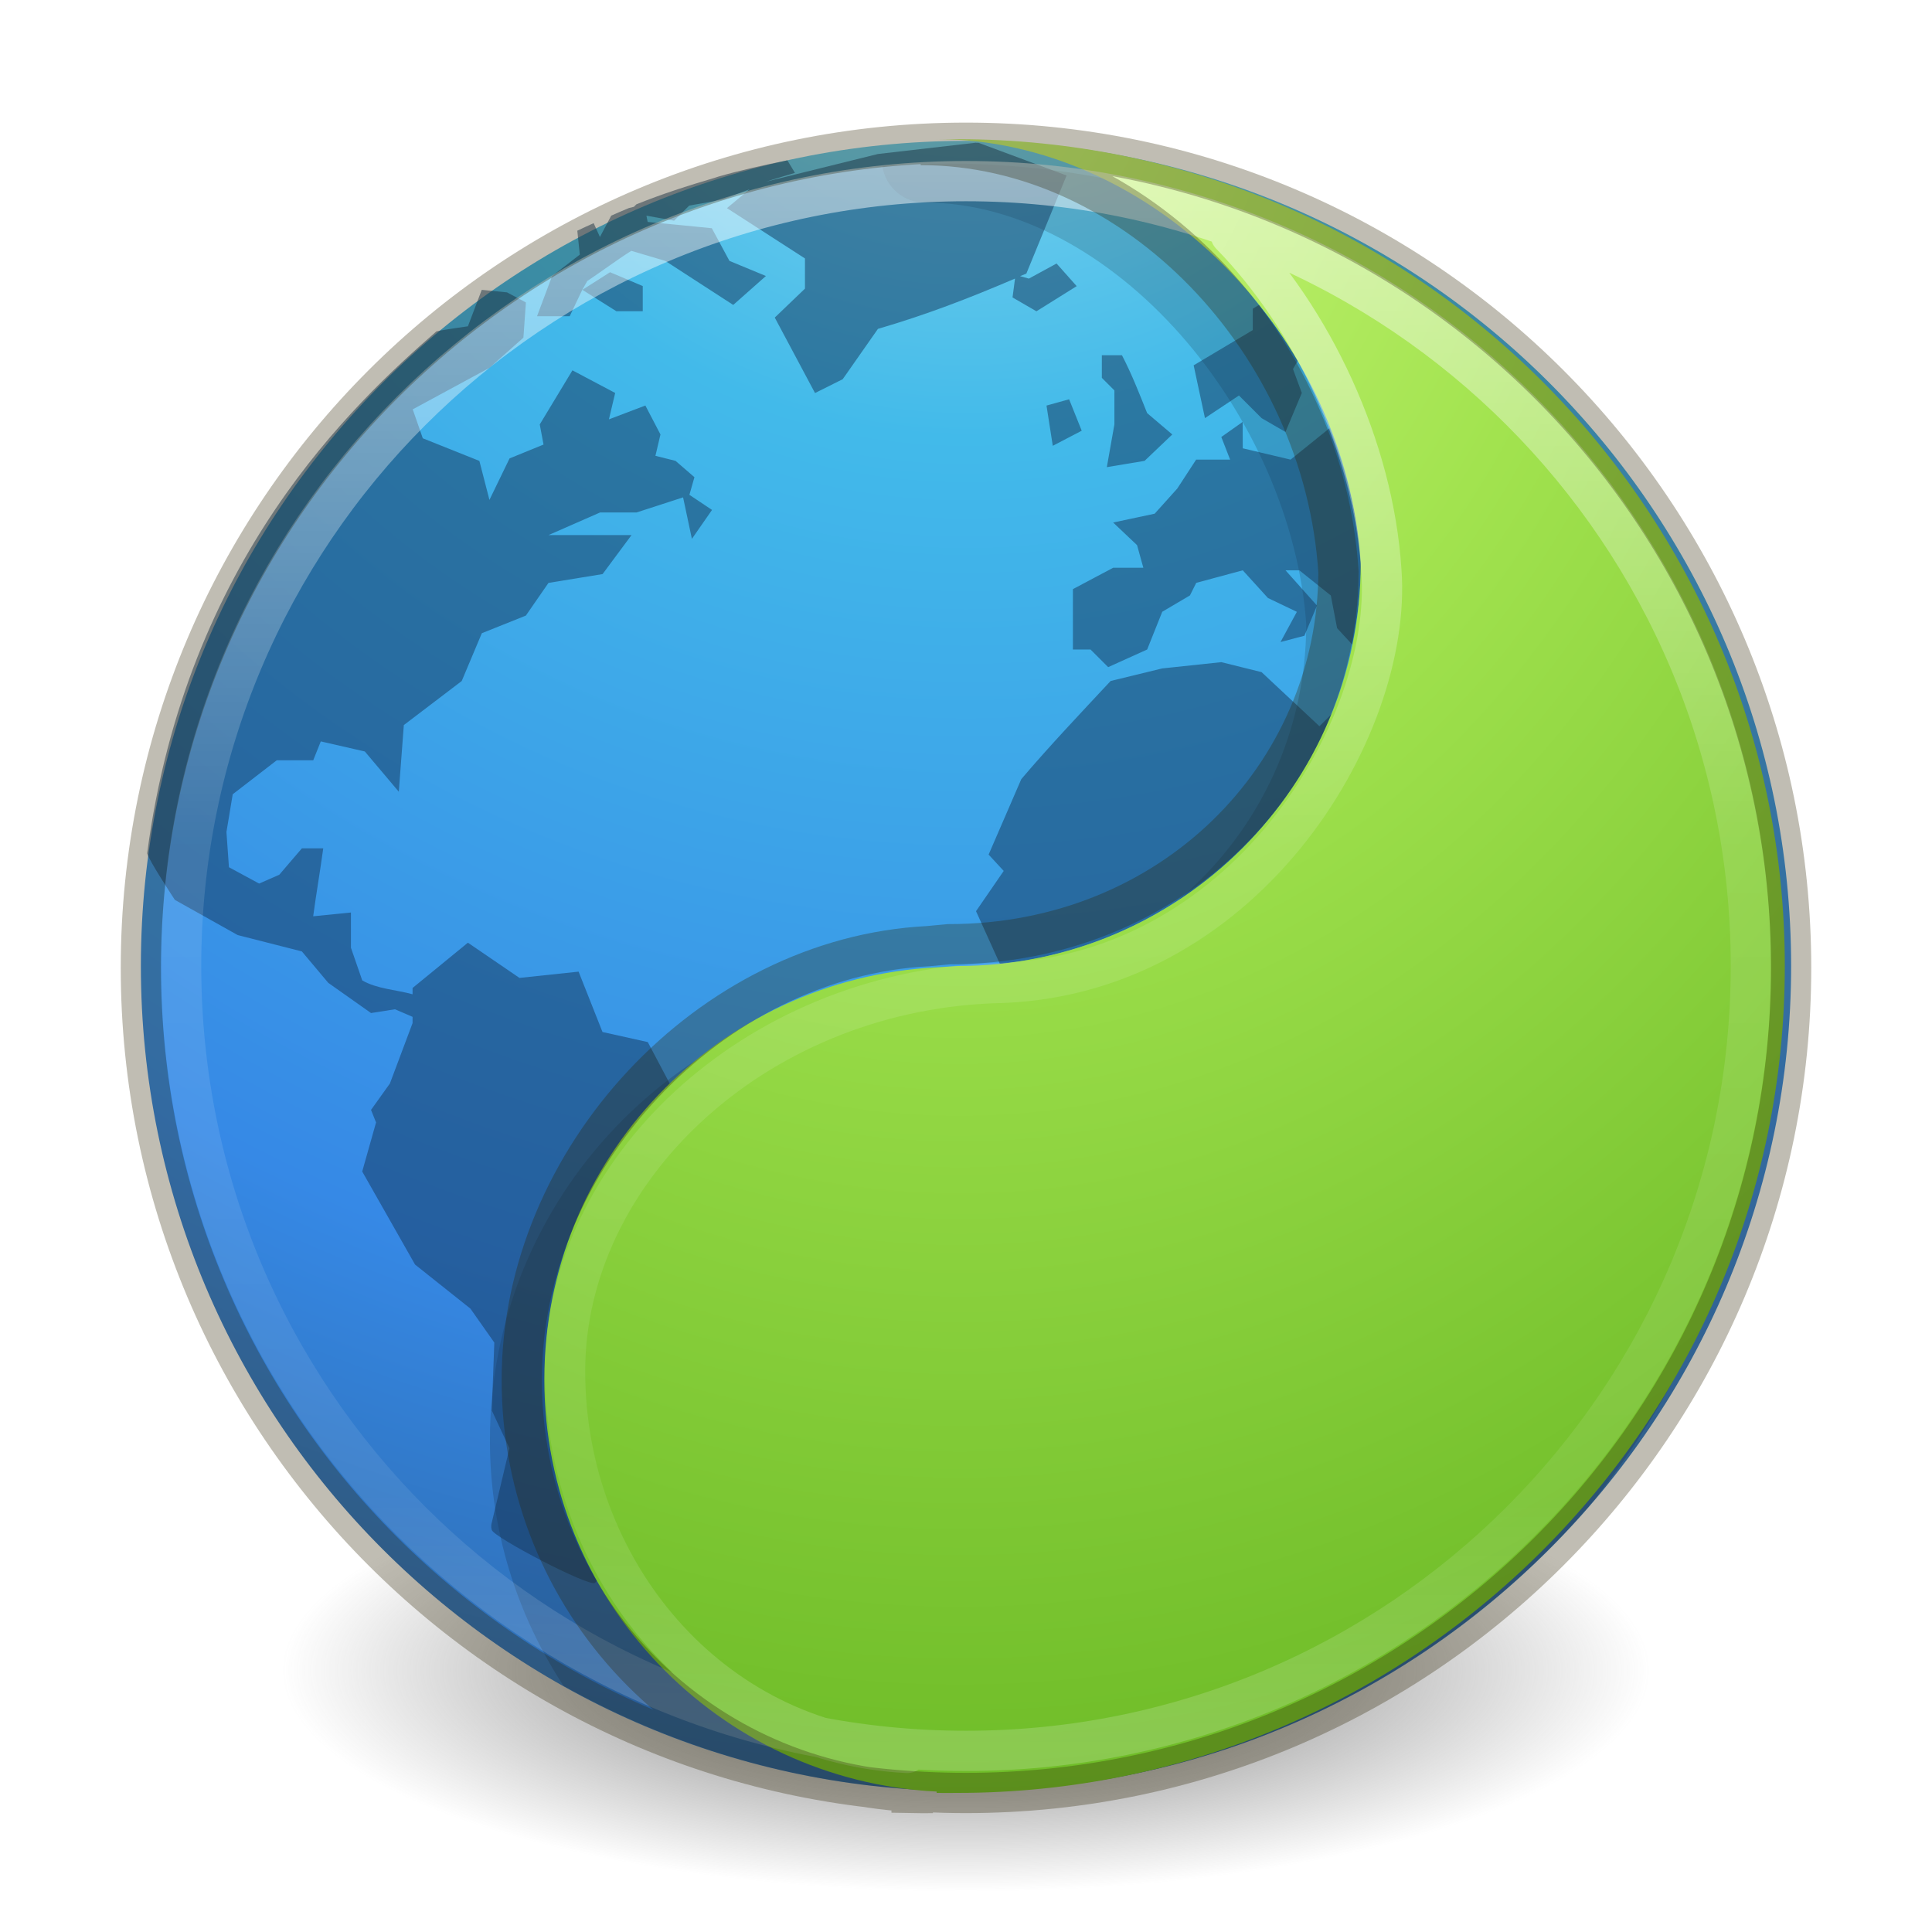
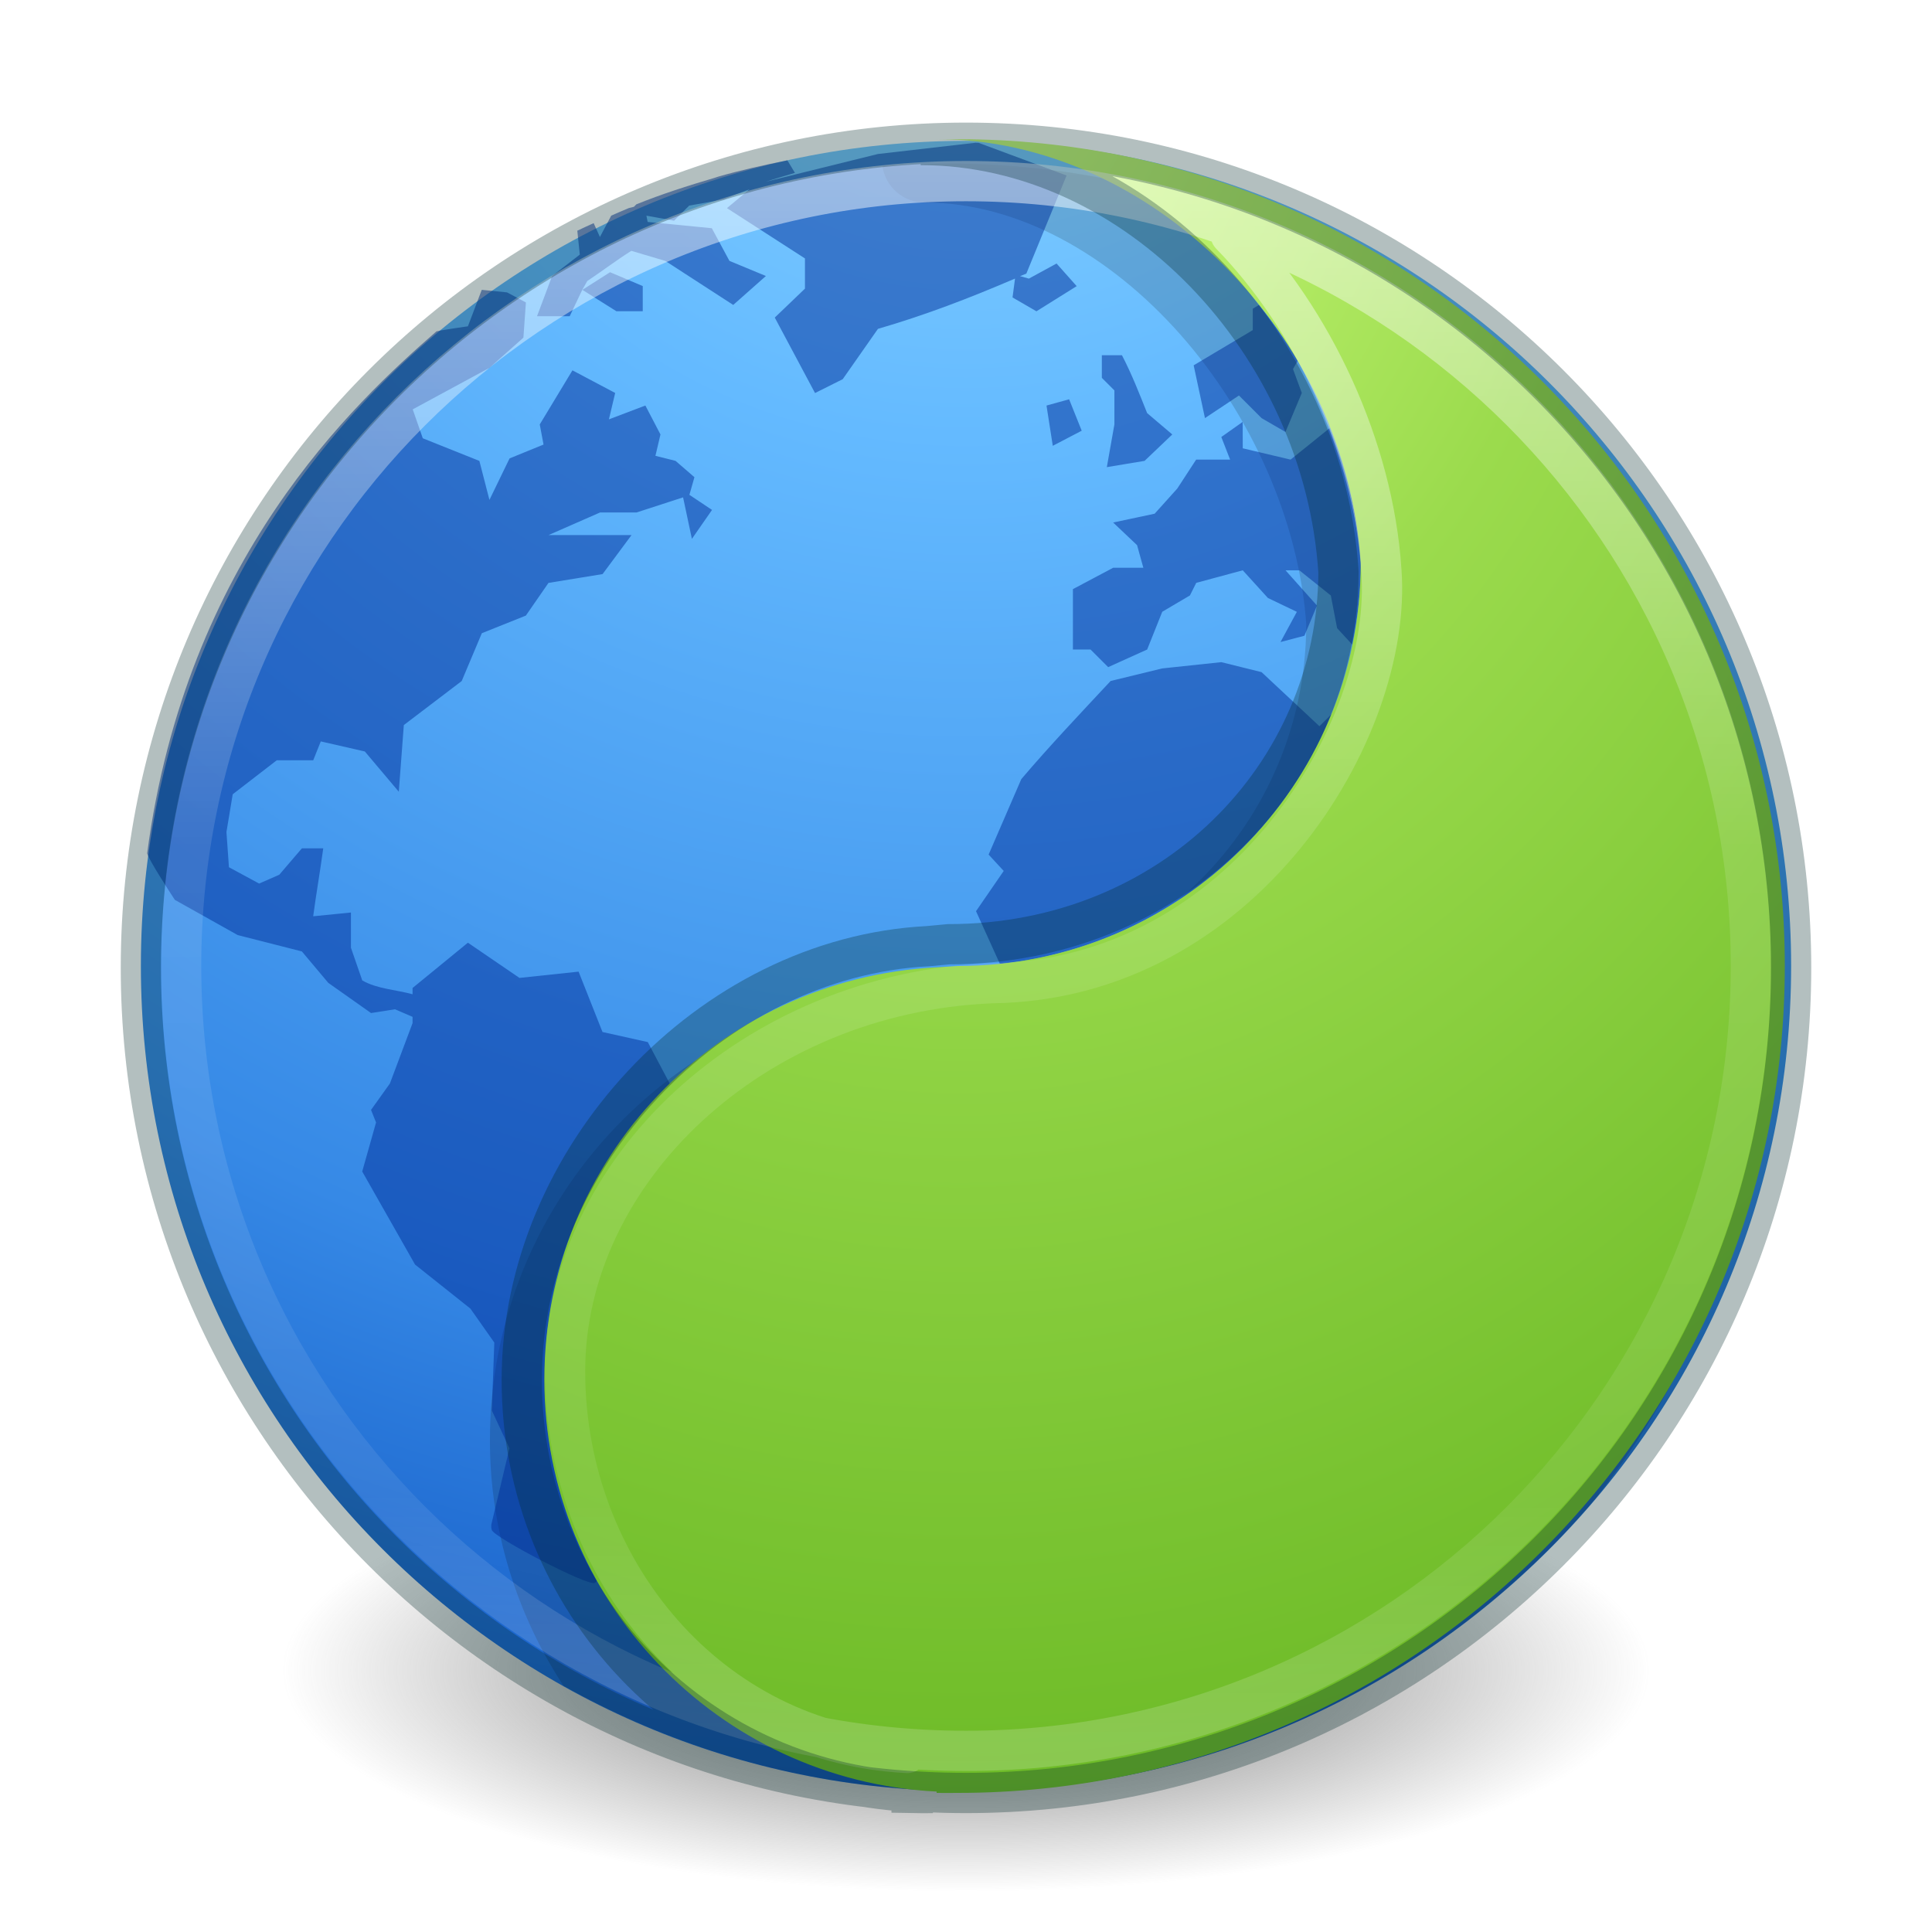
<svg xmlns="http://www.w3.org/2000/svg" xmlns:ns2="http://www.openswatchbook.org/uri/2009/osb" xmlns:xlink="http://www.w3.org/1999/xlink" id="svg4031" height="48" width="48" version="1.1">
  <defs id="defs4033">
    <linearGradient id="linearGradient2867-449-88-871-390-598-476-591-434-148-57-177-3-8">
-       <stop offset="0" style="stop-color:#90dbec;stop-opacity:1" id="stop3750-8-9" />
-       <stop offset="0.262" style="stop-color:#42baea;stop-opacity:1" id="stop3752-3-2" />
+       <stop offset="0" style="stop-color:#8cd5ff;stop-opacity:1" id="stop3750-8-9" />
+       <stop offset="0.262" style="stop-color:#64baff;stop-opacity:1" id="stop3752-3-2" />
      <stop offset="0.705" style="stop-color:#3689e6;stop-opacity:1" id="stop3754-7-2" />
-       <stop offset="1" style="stop-color:#2b63a0;stop-opacity:1" id="stop3756-9-3" />
+       <stop offset="1" style="stop-color:#0d52bf;stop-opacity:1" id="stop3756-9-3" />
    </linearGradient>
    <linearGradient id="linearGradient3820-7-2-1">
      <stop offset="0" style="stop-color:#3d3d3d;stop-opacity:1" id="stop3822-2-6-3" />
      <stop offset="0.5" style="stop-color:#686868;stop-opacity:0.498" id="stop3864-8-7-7" />
      <stop offset="1" style="stop-color:#686868;stop-opacity:0" id="stop3824-1-2-5" />
    </linearGradient>
    <radialGradient gradientTransform="matrix(0,2.498835,-2.643469,-6.8014435e-8,46.33681,-12.18047)" gradientUnits="userSpaceOnUse" xlink:href="#linearGradient2867-449-88-871-390-598-476-591-434-148-57-177-3-8" id="radialGradient3015" fy="8.45" fx="3.972" r="20" cy="8.45" cx="3.972" />
    <radialGradient gradientTransform="matrix(0.2708338,0,0,0.08762273,-2.855072,25.18723)" gradientUnits="userSpaceOnUse" xlink:href="#linearGradient3820-7-2-1" id="radialGradient3018" fy="186.171" fx="99.157" r="62.769" cy="186.171" cx="99.157" />
    <linearGradient gradientTransform="matrix(1.616981,0,0,1.616981,-92.70737,-21.06024)" gradientUnits="userSpaceOnUse" xlink:href="#linearGradient4806-2" id="linearGradient4338-5-6" y2="40.496" x2="71.204" y1="15.369" x1="71.204" />
    <linearGradient id="linearGradient4806-2">
      <stop offset="0" style="stop-color:#ffffff;stop-opacity:1" id="stop4808-4" />
      <stop offset="0.424" style="stop-color:#ffffff;stop-opacity:0.235" id="stop4810-0" />
      <stop offset="0.821" style="stop-color:#ffffff;stop-opacity:0.157" id="stop4812-8" />
      <stop offset="1" style="stop-color:#ffffff;stop-opacity:0.392" id="stop4814-0" />
    </linearGradient>
    <radialGradient gradientTransform="matrix(0,3.915303,-3.092827,-4.4454166e-8,49.97754,-1.450216)" gradientUnits="userSpaceOnUse" xlink:href="#linearGradient4223" id="radialGradient3126-7-25-24" fy="8.45" fx="0.667" r="20" cy="8.45" cx="-1.265" />
    <linearGradient id="linearGradient4526" ns2:paint="solid">
      <stop style="stop-color:#ffffff;stop-opacity:1;" offset="0" id="stop4528" />
    </linearGradient>
    <linearGradient id="linearGradient4223">
-       <stop offset="0" style="stop-color:#cdf87e;stop-opacity:1" id="stop4225" />
-       <stop offset="0.262" style="stop-color:#a2e34f;stop-opacity:1" id="stop4227" />
+       <stop offset="0" style="stop-color:#d1ff82;stop-opacity:1" id="stop4225" />
+       <stop offset="0.262" style="stop-color:#9bdb4d;stop-opacity:1" id="stop4227" />
      <stop offset="0.661" style="stop-color:#68b723;stop-opacity:1" id="stop4229" />
-       <stop offset="1" style="stop-color:#1d7e0d;stop-opacity:1" id="stop4231" />
+       <stop offset="1" style="stop-color:#3a9104;stop-opacity:1" id="stop4231" />
    </linearGradient>
  </defs>
  <path style="fill:url(#radialGradient3018);fill-opacity:1;stroke:none" id="path3818-0-5" d="m 41,41.5 a 17,5.5 0 1 1 -34,0 17,5.5 0 1 1 34,0 z" />
  <path style="color:#000000;fill:url(#radialGradient3015);fill-opacity:1;fill-rule:nonzero;stroke:none;stroke-width:1;marker:none;visibility:visible;display:inline;overflow:visible;enable-background:accumulate" id="path2555" d="M 24,3.5 C 12.689,3.5 3.5,12.689 3.5,24 3.5,35.311 12.689,44.5 24,44.5 35.311,44.5 44.5,35.311 44.5,24 44.5,12.689 35.311,3.5 24,3.5 z" />
  <path style="color:#000000;display:inline;overflow:visible;visibility:visible;opacity:0.15;fill:#000000;fill-opacity:1;fill-rule:nonzero;stroke:none;stroke-width:1;marker:none;enable-background:accumulate" d="M 23.547 4.064 C 23.001 4.064 22.457 4.085 21.922 4.127 A 1.063 1.063 0 0 0 22.984 5.033 C 25.269 5.033 27.559 6.314 29.328 8.314 C 31.084 10.3 32.273 12.946 32.453 15.502 C 32.455 15.522 32.452 15.545 32.453 15.564 C 32.419 20.488 28.444 24.471 23.516 24.471 A 1.054 1.054 0 0 0 23.453 24.471 L 22.922 24.502 C 16.952 24.805 12.172 29.739 12.172 35.783 C 12.172 38.034 12.85 40.122 13.996 41.879 C 16.958 43.541 20.366 44.5 24 44.5 C 30.27 44.5 35.878 41.669 39.641 37.227 C 42.391 33.737 44.047 29.346 44.047 24.564 C 44.047 13.253 34.858 4.064 23.547 4.064 z " id="path7820" />
-   <path d="m 24.25,3.545 -2.438,0.281 -2.781,0.688 c 0.235,-0.078 0.475,-0.144 0.719,-0.219 l -0.188,-0.312 c -0.585,0.118 -1.154,0.243 -1.719,0.406 -0.028,0.008 -0.065,0.023 -0.094,0.031 -0.664,0.195 -1.305,0.401 -1.938,0.656 l -0.062,0.062 -0.125,0.031 c -0.145,0.06 -0.294,0.124 -0.438,0.188 l -0.281,0.531 -0.156,-0.344 c -0.13,0.061 -0.278,0.124 -0.406,0.188 l 0.062,0.594 -0.688,0.531 -0.375,1 0.812,0 0.312,-0.656 0.125,-0.219 c 0.363,-0.242 0.724,-0.517 1.094,-0.75 l 0.844,0.25 c 0.56,0.36 1.127,0.734 1.688,1.094 l 0.812,-0.719 -0.906,-0.375 -0.438,-0.812 -1.594,-0.156 -0.031,-0.156 0.688,0.125 0.375,-0.375 0.875,-0.156 c 0.204,-0.094 0.419,-0.174 0.625,-0.25 l -0.562,0.469 1.938,1.25 0,0.75 -0.75,0.719 1,1.875 0.688,-0.344 0.875,-1.25 c 1.21,-0.354 2.264,-0.761 3.406,-1.25 l -0.062,0.469 0.594,0.344 1,-0.625 -0.5,-0.562 -0.688,0.375 -0.219,-0.062 c 0.049,-0.021 0.107,-0.041 0.156,-0.062 l 1,-2.438 -2.188,-0.812 c -0.029,-6.17e-4 -0.034,5.05e-4 -0.062,0 z m -9.781,3.656 0.844,0.531 0.656,0 0,-0.625 -0.812,-0.344 z m -2.5,0 -0.344,0.906 c 0,0 -0.62,0.087 -0.781,0.125 -2.057,1.793 -6.222,5.664 -7.188,12.969 0.038,0.169 0.688,1.156 0.688,1.156 l 1.562,0.875 1.594,0.406 0.656,0.781 1.062,0.75 0.594,-0.094 0.438,0.188 0,0.156 -0.563,1.5 -0.469,0.656 0.125,0.312 -0.344,1.219 1.313,2.312 1.375,1.094 0.594,0.844 -0.062,1.688 0.438,0.938 -0.438,1.844 c -0.007,0.023 -0.029,0.095 0,0.188 0.058,0.185 2.414,1.417 2.562,1.312 0.037,-0.026 0.03,-0.039 0.062,-0.062 -0.832,-1.48 -1.312,-3.181 -1.312,-5 0,-2.881 1.21,-5.451 3.125,-7.312 l -0.562,-1.062 -1.125,-0.25 -0.594,-1.5 -1.469,0.156 -1.281,-0.875 -1.375,1.125 0,0.156 C 9.842,24.59 9.363,24.569 9,24.358 l -0.281,-0.812 0,-0.875 -0.938,0.094 c 0.075,-0.562 0.174,-1.126 0.25,-1.688 l -0.531,0 -0.562,0.656 -0.5,0.219 -0.75,-0.406 -0.062,-0.875 0.156,-0.938 1.094,-0.844 0.906,0 0.188,-0.469 1.094,0.25 0.844,1 0.125,-1.656 1.438,-1.094 0.5,-1.188 1.094,-0.438 0.562,-0.812 1.344,-0.219 0.719,-0.969 -2.062,0 1.281,-0.562 0.906,0 1.156,-0.375 0.219,1.031 0.5,-0.719 -0.562,-0.375 0.125,-0.438 -0.469,-0.406 -0.5,-0.125 0.125,-0.531 -0.375,-0.719 -0.906,0.344 0.156,-0.656 -1.062,-0.562 -0.812,1.344 0.094,0.5 -0.844,0.344 -0.5,1.031 -0.25,-0.969 -1.406,-0.562 -0.25,-0.719 1.906,-1.031 0.844,-0.75 0.062,-0.875 -0.469,-0.25 z m 19.312,0.375 -0.156,0.094 0,0.531 -1.469,0.875 0.281,1.312 0.844,-0.562 0.562,0.562 0.594,0.344 0.406,-0.969 -0.219,-0.594 0.125,-0.219 c -0.289,-0.49 -0.616,-0.934 -0.969,-1.375 z m -3.906,1.25 0,0.562 0.312,0.312 0,0.844 -0.188,1.062 0.938,-0.156 0.688,-0.656 -0.625,-0.531 C 28.302,9.766 28.122,9.304 27.875,8.826 Z M 26.562,9.92 26,10.076 l 0.156,1 0.719,-0.375 z m 4.312,0.562 -0.531,0.375 0.219,0.562 -0.844,0 -0.469,0.719 -0.562,0.625 -1.031,0.219 0.594,0.562 0.156,0.562 -0.75,0 -1,0.531 0,1.5 0.438,0 0.438,0.438 0.969,-0.438 0.375,-0.938 0.688,-0.406 0.156,-0.312 1.156,-0.312 0.625,0.688 0.719,0.344 -0.406,0.75 0.594,-0.156 0.312,-0.75 -0.781,-0.875 0.344,0 0.781,0.625 0.156,0.812 0.375,0.406 c 0.133,-0.651 0.219,-1.341 0.219,-2.031 -0.075,-1.172 -0.362,-2.279 -0.781,-3.344 l -0.969,0.781 -1.188,-0.281 z m -0.531,5.969 -1.469,0.156 -1.281,0.312 c -0.736,0.789 -1.522,1.618 -2.219,2.438 l -0.812,1.875 0.375,0.406 -0.688,1 0.594,1.312 c 3.742,-0.392 6.892,-2.857 8.25,-6.219 l -0.312,0.312 -1.438,-1.344 z" id="path6534-2" style="color:#000000;display:inline;overflow:visible;visibility:visible;opacity:0.5;fill:#13355a;fill-opacity:1;fill-rule:nonzero;stroke:none;stroke-width:1;marker:none;enable-background:accumulate" />
+   <path d="m 24.25,3.545 -2.438,0.281 -2.781,0.688 c 0.235,-0.078 0.475,-0.144 0.719,-0.219 l -0.188,-0.312 c -0.585,0.118 -1.154,0.243 -1.719,0.406 -0.028,0.008 -0.065,0.023 -0.094,0.031 -0.664,0.195 -1.305,0.401 -1.938,0.656 l -0.062,0.062 -0.125,0.031 c -0.145,0.06 -0.294,0.124 -0.438,0.188 l -0.281,0.531 -0.156,-0.344 c -0.13,0.061 -0.278,0.124 -0.406,0.188 l 0.062,0.594 -0.688,0.531 -0.375,1 0.812,0 0.312,-0.656 0.125,-0.219 c 0.363,-0.242 0.724,-0.517 1.094,-0.75 l 0.844,0.25 c 0.56,0.36 1.127,0.734 1.688,1.094 l 0.812,-0.719 -0.906,-0.375 -0.438,-0.812 -1.594,-0.156 -0.031,-0.156 0.688,0.125 0.375,-0.375 0.875,-0.156 c 0.204,-0.094 0.419,-0.174 0.625,-0.25 l -0.562,0.469 1.938,1.25 0,0.75 -0.75,0.719 1,1.875 0.688,-0.344 0.875,-1.25 c 1.21,-0.354 2.264,-0.761 3.406,-1.25 l -0.062,0.469 0.594,0.344 1,-0.625 -0.5,-0.562 -0.688,0.375 -0.219,-0.062 c 0.049,-0.021 0.107,-0.041 0.156,-0.062 l 1,-2.438 -2.188,-0.812 c -0.029,-6.17e-4 -0.034,5.05e-4 -0.062,0 z m -9.781,3.656 0.844,0.531 0.656,0 0,-0.625 -0.812,-0.344 z m -2.5,0 -0.344,0.906 c 0,0 -0.62,0.087 -0.781,0.125 -2.057,1.793 -6.222,5.664 -7.188,12.969 0.038,0.169 0.688,1.156 0.688,1.156 l 1.562,0.875 1.594,0.406 0.656,0.781 1.062,0.75 0.594,-0.094 0.438,0.188 0,0.156 -0.563,1.5 -0.469,0.656 0.125,0.312 -0.344,1.219 1.313,2.312 1.375,1.094 0.594,0.844 -0.062,1.688 0.438,0.938 -0.438,1.844 c -0.007,0.023 -0.029,0.095 0,0.188 0.058,0.185 2.414,1.417 2.562,1.312 0.037,-0.026 0.03,-0.039 0.062,-0.062 -0.832,-1.48 -1.312,-3.181 -1.312,-5 0,-2.881 1.21,-5.451 3.125,-7.312 l -0.562,-1.062 -1.125,-0.25 -0.594,-1.5 -1.469,0.156 -1.281,-0.875 -1.375,1.125 0,0.156 C 9.842,24.59 9.363,24.569 9,24.358 l -0.281,-0.812 0,-0.875 -0.938,0.094 c 0.075,-0.562 0.174,-1.126 0.25,-1.688 l -0.531,0 -0.562,0.656 -0.5,0.219 -0.75,-0.406 -0.062,-0.875 0.156,-0.938 1.094,-0.844 0.906,0 0.188,-0.469 1.094,0.25 0.844,1 0.125,-1.656 1.438,-1.094 0.5,-1.188 1.094,-0.438 0.562,-0.812 1.344,-0.219 0.719,-0.969 -2.062,0 1.281,-0.562 0.906,0 1.156,-0.375 0.219,1.031 0.5,-0.719 -0.562,-0.375 0.125,-0.438 -0.469,-0.406 -0.5,-0.125 0.125,-0.531 -0.375,-0.719 -0.906,0.344 0.156,-0.656 -1.062,-0.562 -0.812,1.344 0.094,0.5 -0.844,0.344 -0.5,1.031 -0.25,-0.969 -1.406,-0.562 -0.25,-0.719 1.906,-1.031 0.844,-0.75 0.062,-0.875 -0.469,-0.25 z m 19.312,0.375 -0.156,0.094 0,0.531 -1.469,0.875 0.281,1.312 0.844,-0.562 0.562,0.562 0.594,0.344 0.406,-0.969 -0.219,-0.594 0.125,-0.219 c -0.289,-0.49 -0.616,-0.934 -0.969,-1.375 z m -3.906,1.25 0,0.562 0.312,0.312 0,0.844 -0.188,1.062 0.938,-0.156 0.688,-0.656 -0.625,-0.531 C 28.302,9.766 28.122,9.304 27.875,8.826 Z M 26.562,9.92 26,10.076 l 0.156,1 0.719,-0.375 z m 4.312,0.562 -0.531,0.375 0.219,0.562 -0.844,0 -0.469,0.719 -0.562,0.625 -1.031,0.219 0.594,0.562 0.156,0.562 -0.75,0 -1,0.531 0,1.5 0.438,0 0.438,0.438 0.969,-0.438 0.375,-0.938 0.688,-0.406 0.156,-0.312 1.156,-0.312 0.625,0.688 0.719,0.344 -0.406,0.75 0.594,-0.156 0.312,-0.75 -0.781,-0.875 0.344,0 0.781,0.625 0.156,0.812 0.375,0.406 c 0.133,-0.651 0.219,-1.341 0.219,-2.031 -0.075,-1.172 -0.362,-2.279 -0.781,-3.344 l -0.969,0.781 -1.188,-0.281 z m -0.531,5.969 -1.469,0.156 -1.281,0.312 c -0.736,0.789 -1.522,1.618 -2.219,2.438 l -0.812,1.875 0.375,0.406 -0.688,1 0.594,1.312 c 3.742,-0.392 6.892,-2.857 8.25,-6.219 l -0.312,0.312 -1.438,-1.344 z" id="path6534-2" style="color:#000000;display:inline;overflow:visible;visibility:visible;opacity:0.5;fill:#002e99;fill-opacity:1;fill-rule:nonzero;stroke:none;stroke-width:1;marker:none;enable-background:accumulate" />
  <path d="m 23.27,3.457 c 5.337,0 10.171,4.841 10.537,10.535 7e-6,5.522 -4.487,10.008 -10.01,10.008 l -0.527,0.033 c -5.424,0.275 -9.746,4.748 -9.746,10.239 0,5.49 4.323,9.963 9.746,10.239 l 0,0.033 c 0.176,0.004 0.35,0 0.527,0 11.336,0 20.546,-9.209 20.546,-20.543 0,-11.334 -9.211,-20.543 -20.546,-20.543 -0.177,0 -0.351,-0.004 -0.527,8e-6 z" id="path2555-1-1" style="color:#000000;display:inline;overflow:visible;visibility:visible;fill:url(#radialGradient3126-7-25-24);fill-opacity:1;fill-rule:nonzero;stroke:none;stroke-width:1;marker:none;enable-background:accumulate" />
  <path d="m 43.5,24 c 0,10.77 -8.73,19.5 -19.5,19.5 -10.77,0 -19.5,-8.73 -19.5,-19.5 0,-10.77 8.73,-19.5 19.5,-19.5 C 34.77,4.5 43.5,13.23 43.5,24 Z M 30.575,5.831 c 2.034,2.084 3.548,5.284 3.745,8.347 0.295,3.946 -3.444,10.174 -9.686,10.249 -5.948,0.248 -10.595,4.691 -10.595,9.641 0,4.95 3.614,9.236 8.5,9.484" id="path4762-7" style="color:#000000;display:inline;overflow:visible;visibility:visible;opacity:0.5;fill:none;stroke:url(#linearGradient4338-5-6);stroke-width:1;stroke-linecap:round;stroke-linejoin:round;stroke-miterlimit:4;stroke-dasharray:none;stroke-dashoffset:0;stroke-opacity:1;marker:none;enable-background:accumulate" />
-   <path id="path3871" style="color:#000000;display:inline;overflow:visible;visibility:visible;opacity:0.3;fill:none;stroke:#2b2200;stroke-width:1;marker:none;enable-background:accumulate" d="m 24,3.546 c -11.311,0 -20.5,9.189 -20.5,20.5 0,11.311 9.189,20.5 20.5,20.5 11.311,0 20.5,-9.189 20.5,-20.5 C 44.5,12.735 35.311,3.546 24,3.546 Z m -1.126,0.057 c 5.337,0 10.014,4.913 10.38,10.607 -0.016,5.066 -4.158,9.249 -9.681,9.249 l -0.515,0.048 c -5.424,0.275 -10.095,5.284 -10.095,10.775 0,5.49 4.261,9.958 9.685,10.234 l 0,0.031 c 0.176,0.004 0.354,0 0.531,0" />
+   <path id="path3871" style="color:#000000;display:inline;overflow:visible;visibility:visible;opacity:0.3;fill:none;stroke:#002728;stroke-width:1;marker:none;enable-background:accumulate;stroke-opacity:1" d="m 24,3.546 c -11.311,0 -20.5,9.189 -20.5,20.5 0,11.311 9.189,20.5 20.5,20.5 11.311,0 20.5,-9.189 20.5,-20.5 C 44.5,12.735 35.311,3.546 24,3.546 Z m -1.126,0.057 c 5.337,0 10.014,4.913 10.38,10.607 -0.016,5.066 -4.158,9.249 -9.681,9.249 l -0.515,0.048 c -5.424,0.275 -10.095,5.284 -10.095,10.775 0,5.49 4.261,9.958 9.685,10.234 l 0,0.031 c 0.176,0.004 0.354,0 0.531,0" />
</svg>
